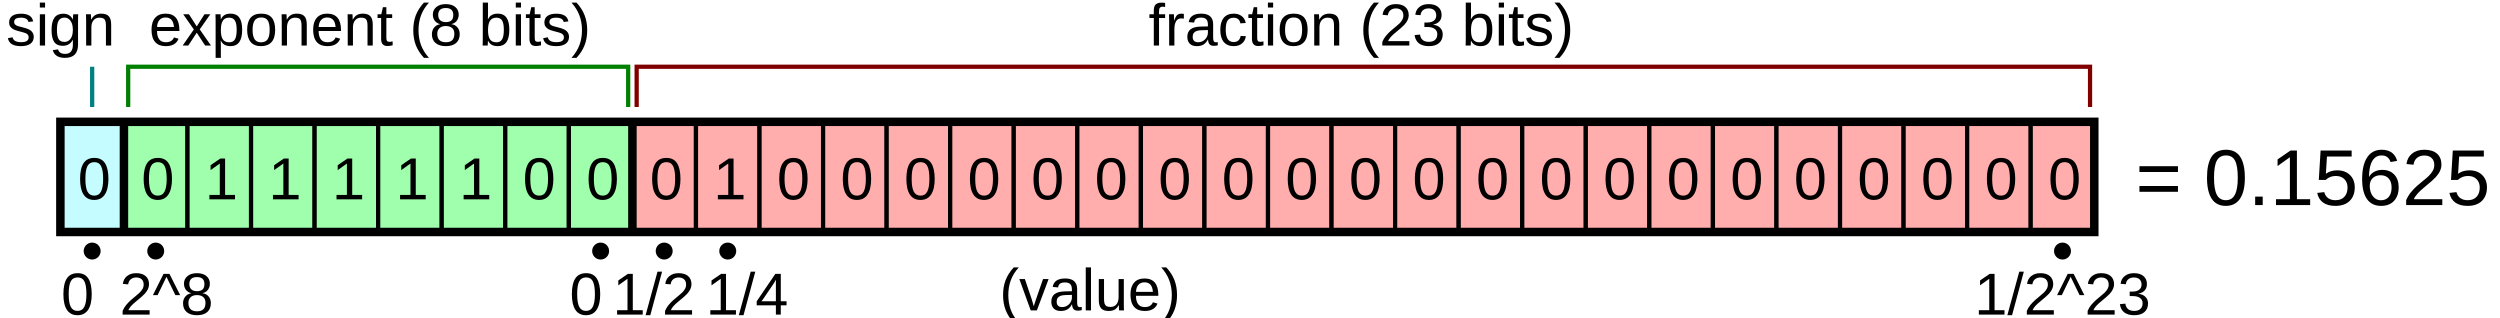
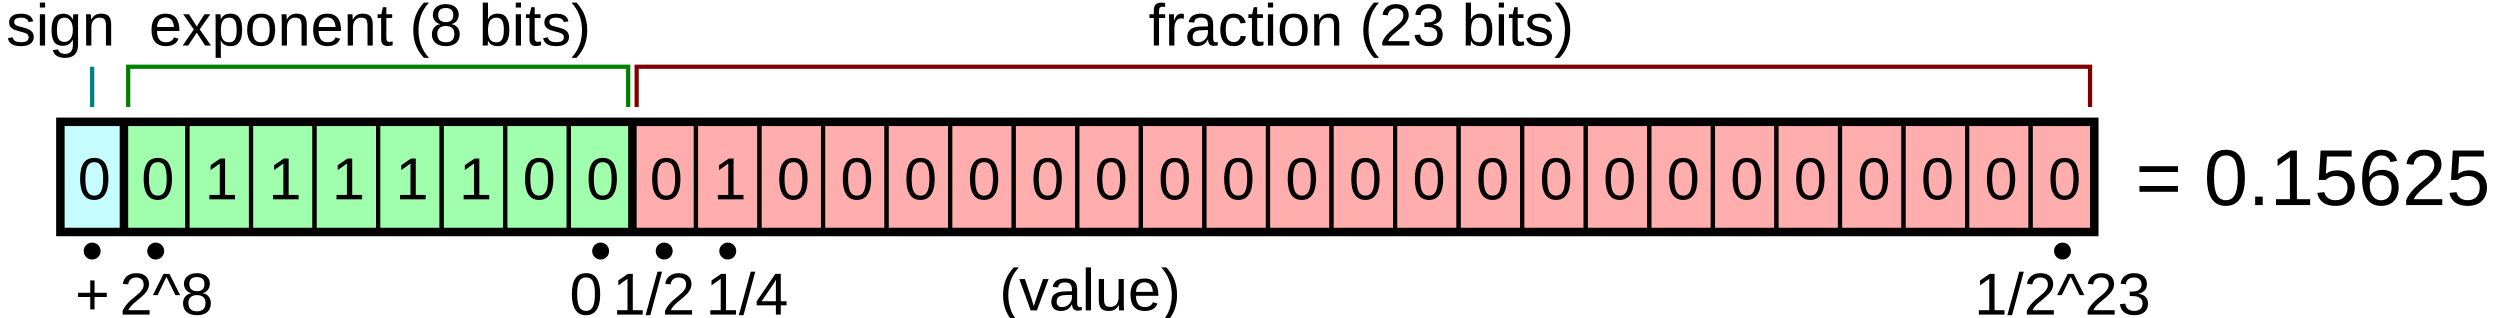
<svg xmlns="http://www.w3.org/2000/svg" xmlns:xlink="http://www.w3.org/1999/xlink" width="590" height="75">
  <style>
		text {
			font-size: 14px;
			font-family: Arial, sans-serif;
			text-anchor: middle;
		}
	</style>
  <defs>
    <g id="bit-0">
      <rect width="15" height="26" stroke="#000" />
      <text x="8" y="18.3" fill="#000">0</text>
    </g>
    <g id="bit-1">
      <rect width="15" height="26" stroke="#000" />
      <text x="8" y="18.3" fill="#000">1</text>
    </g>
  </defs>
  <g transform="translate(14.25,28.75)">
    <use xlink:href="#bit-0" fill="#c5fcff" />
    <g fill="#9fffad">
      <use xlink:href="#bit-0" x="15" />
      <use xlink:href="#bit-1" x="30" />
      <use xlink:href="#bit-1" x="45" />
      <use xlink:href="#bit-1" x="60" />
      <use xlink:href="#bit-1" x="75" />
      <use xlink:href="#bit-1" x="90" />
      <use xlink:href="#bit-0" x="105" />
      <use xlink:href="#bit-0" x="120" />
    </g>
    <g fill="#ffaead">
      <use xlink:href="#bit-0" x="135" />
      <use xlink:href="#bit-1" x="150" />
      <use xlink:href="#bit-0" x="165" />
      <use xlink:href="#bit-0" x="180" />
      <use xlink:href="#bit-0" x="195" />
      <use xlink:href="#bit-0" x="210" />
      <use xlink:href="#bit-0" x="225" />
      <use xlink:href="#bit-0" x="240" />
      <use xlink:href="#bit-0" x="255" />
      <use xlink:href="#bit-0" x="270" />
      <use xlink:href="#bit-0" x="285" />
      <use xlink:href="#bit-0" x="300" />
      <use xlink:href="#bit-0" x="315" />
      <use xlink:href="#bit-0" x="330" />
      <use xlink:href="#bit-0" x="345" />
      <use xlink:href="#bit-0" x="360" />
      <use xlink:href="#bit-0" x="375" />
      <use xlink:href="#bit-0" x="390" />
      <use xlink:href="#bit-0" x="405" />
      <use xlink:href="#bit-0" x="420" />
      <use xlink:href="#bit-0" x="435" />
      <use xlink:href="#bit-0" x="450" />
      <use xlink:href="#bit-0" x="465" />
    </g>
    <g fill="none" stroke="#000" stroke-width="2">
      <rect width="480" height="26" />
      <path d="m15,0 v26 M135,0 v26" fill="none" stroke="#000" />
    </g>
    <path d="m7.5,-3.5 v-9.5" stroke="#008080" />
    <path d="m16,-3.5 v-9.5 h118 v9.5" stroke="#008000" fill="none" />
    <path d="m136,-3.5 v-9.5 h343 v9.5" stroke="#800000" fill="none" />
    <text y="-18">
      <tspan x="2">sign</tspan>
      <tspan x="75">exponent (8 bits)</tspan>
      <tspan x="307">fraction (23 bits)</tspan>
    </text>
    <g transform="translate(0,30.5)" fill="#000">
      <circle r="2" cx="7.5" />
      <circle r="2" cx="22.5" />
      <circle r="2" cx="127.5" />
      <circle r="2" cx="142.5" />
      <circle r="2" cx="157.5" />
      <circle r="2" cx="472.5" />
    </g>
    <text y="45.5">
-       <tspan x="6">0</tspan>
+       <tspan x="9.5">+</tspan>
      <tspan x="27">2^8</tspan>
      <tspan x="126">0</tspan>
      <tspan x="142">1/2</tspan>
      <tspan x="164">1/4</tspan>
      <tspan x="472.5">1/2^23</tspan>
    </text>
    <text x="243" y="44.5">(value)</text>
  </g>
  <text x="504" y="48.4" style="text-anchor: start; font-size: 18.7px;">= 0.15625</text>
</svg>
